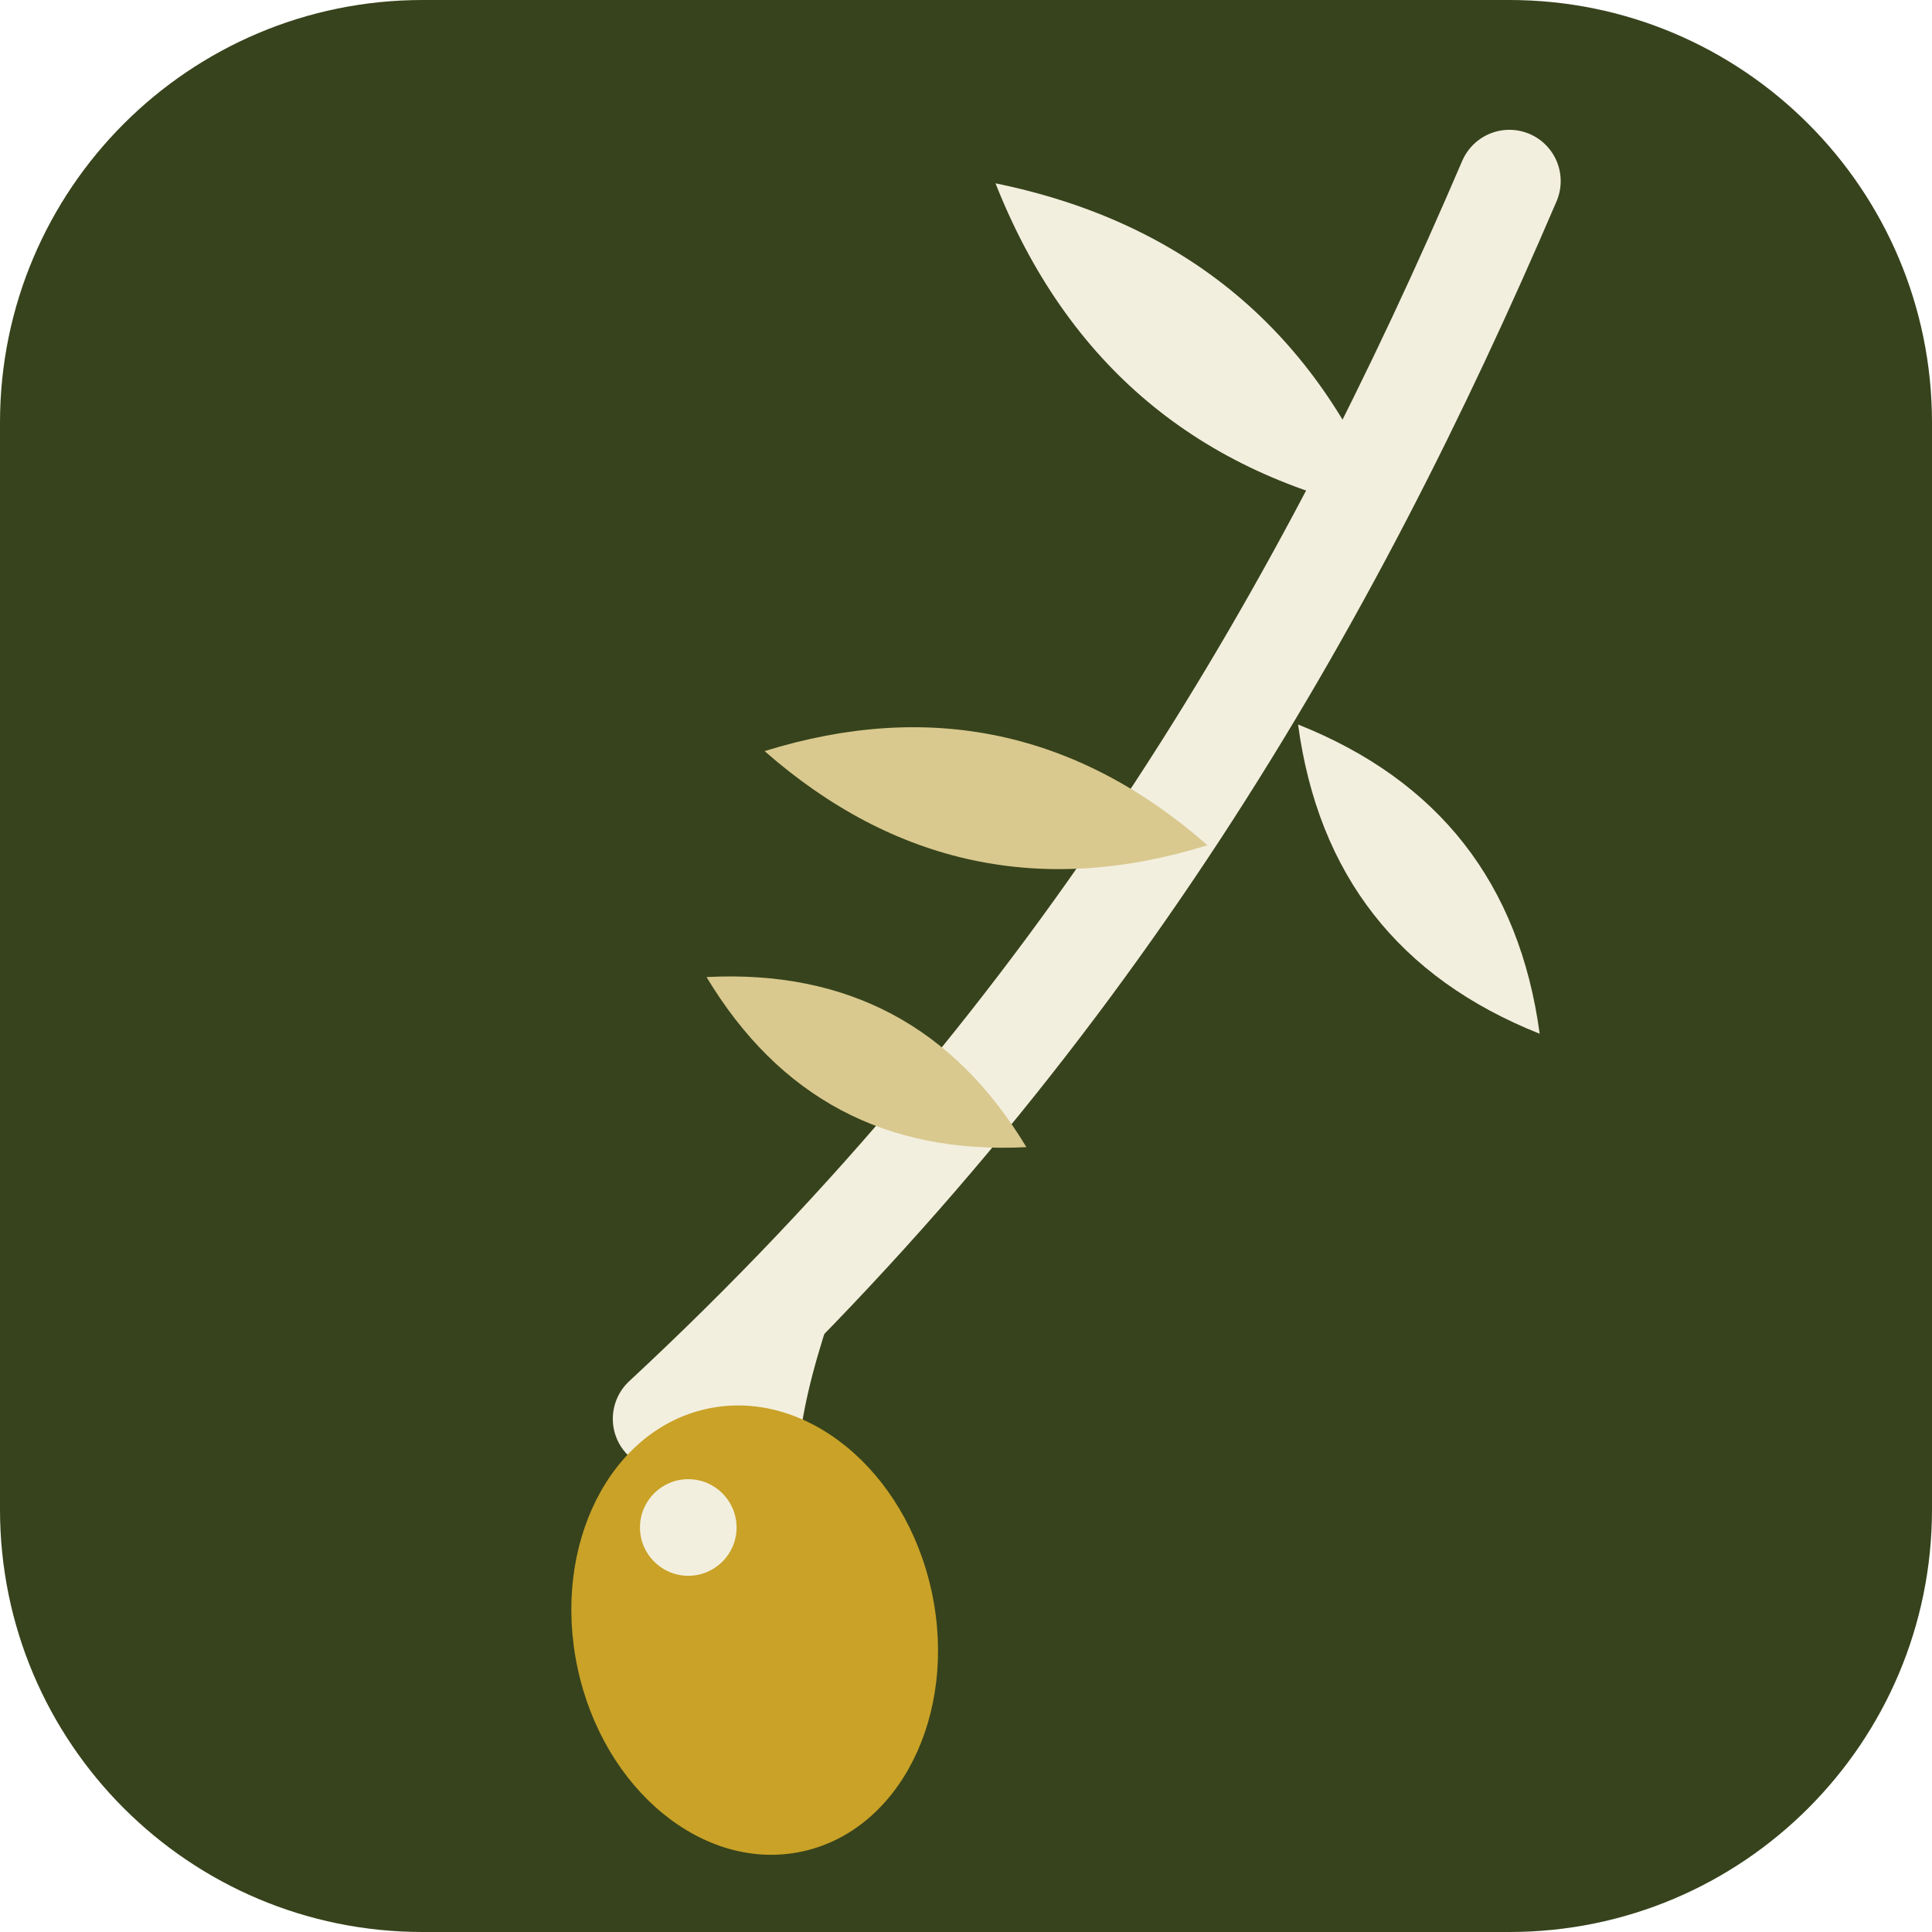
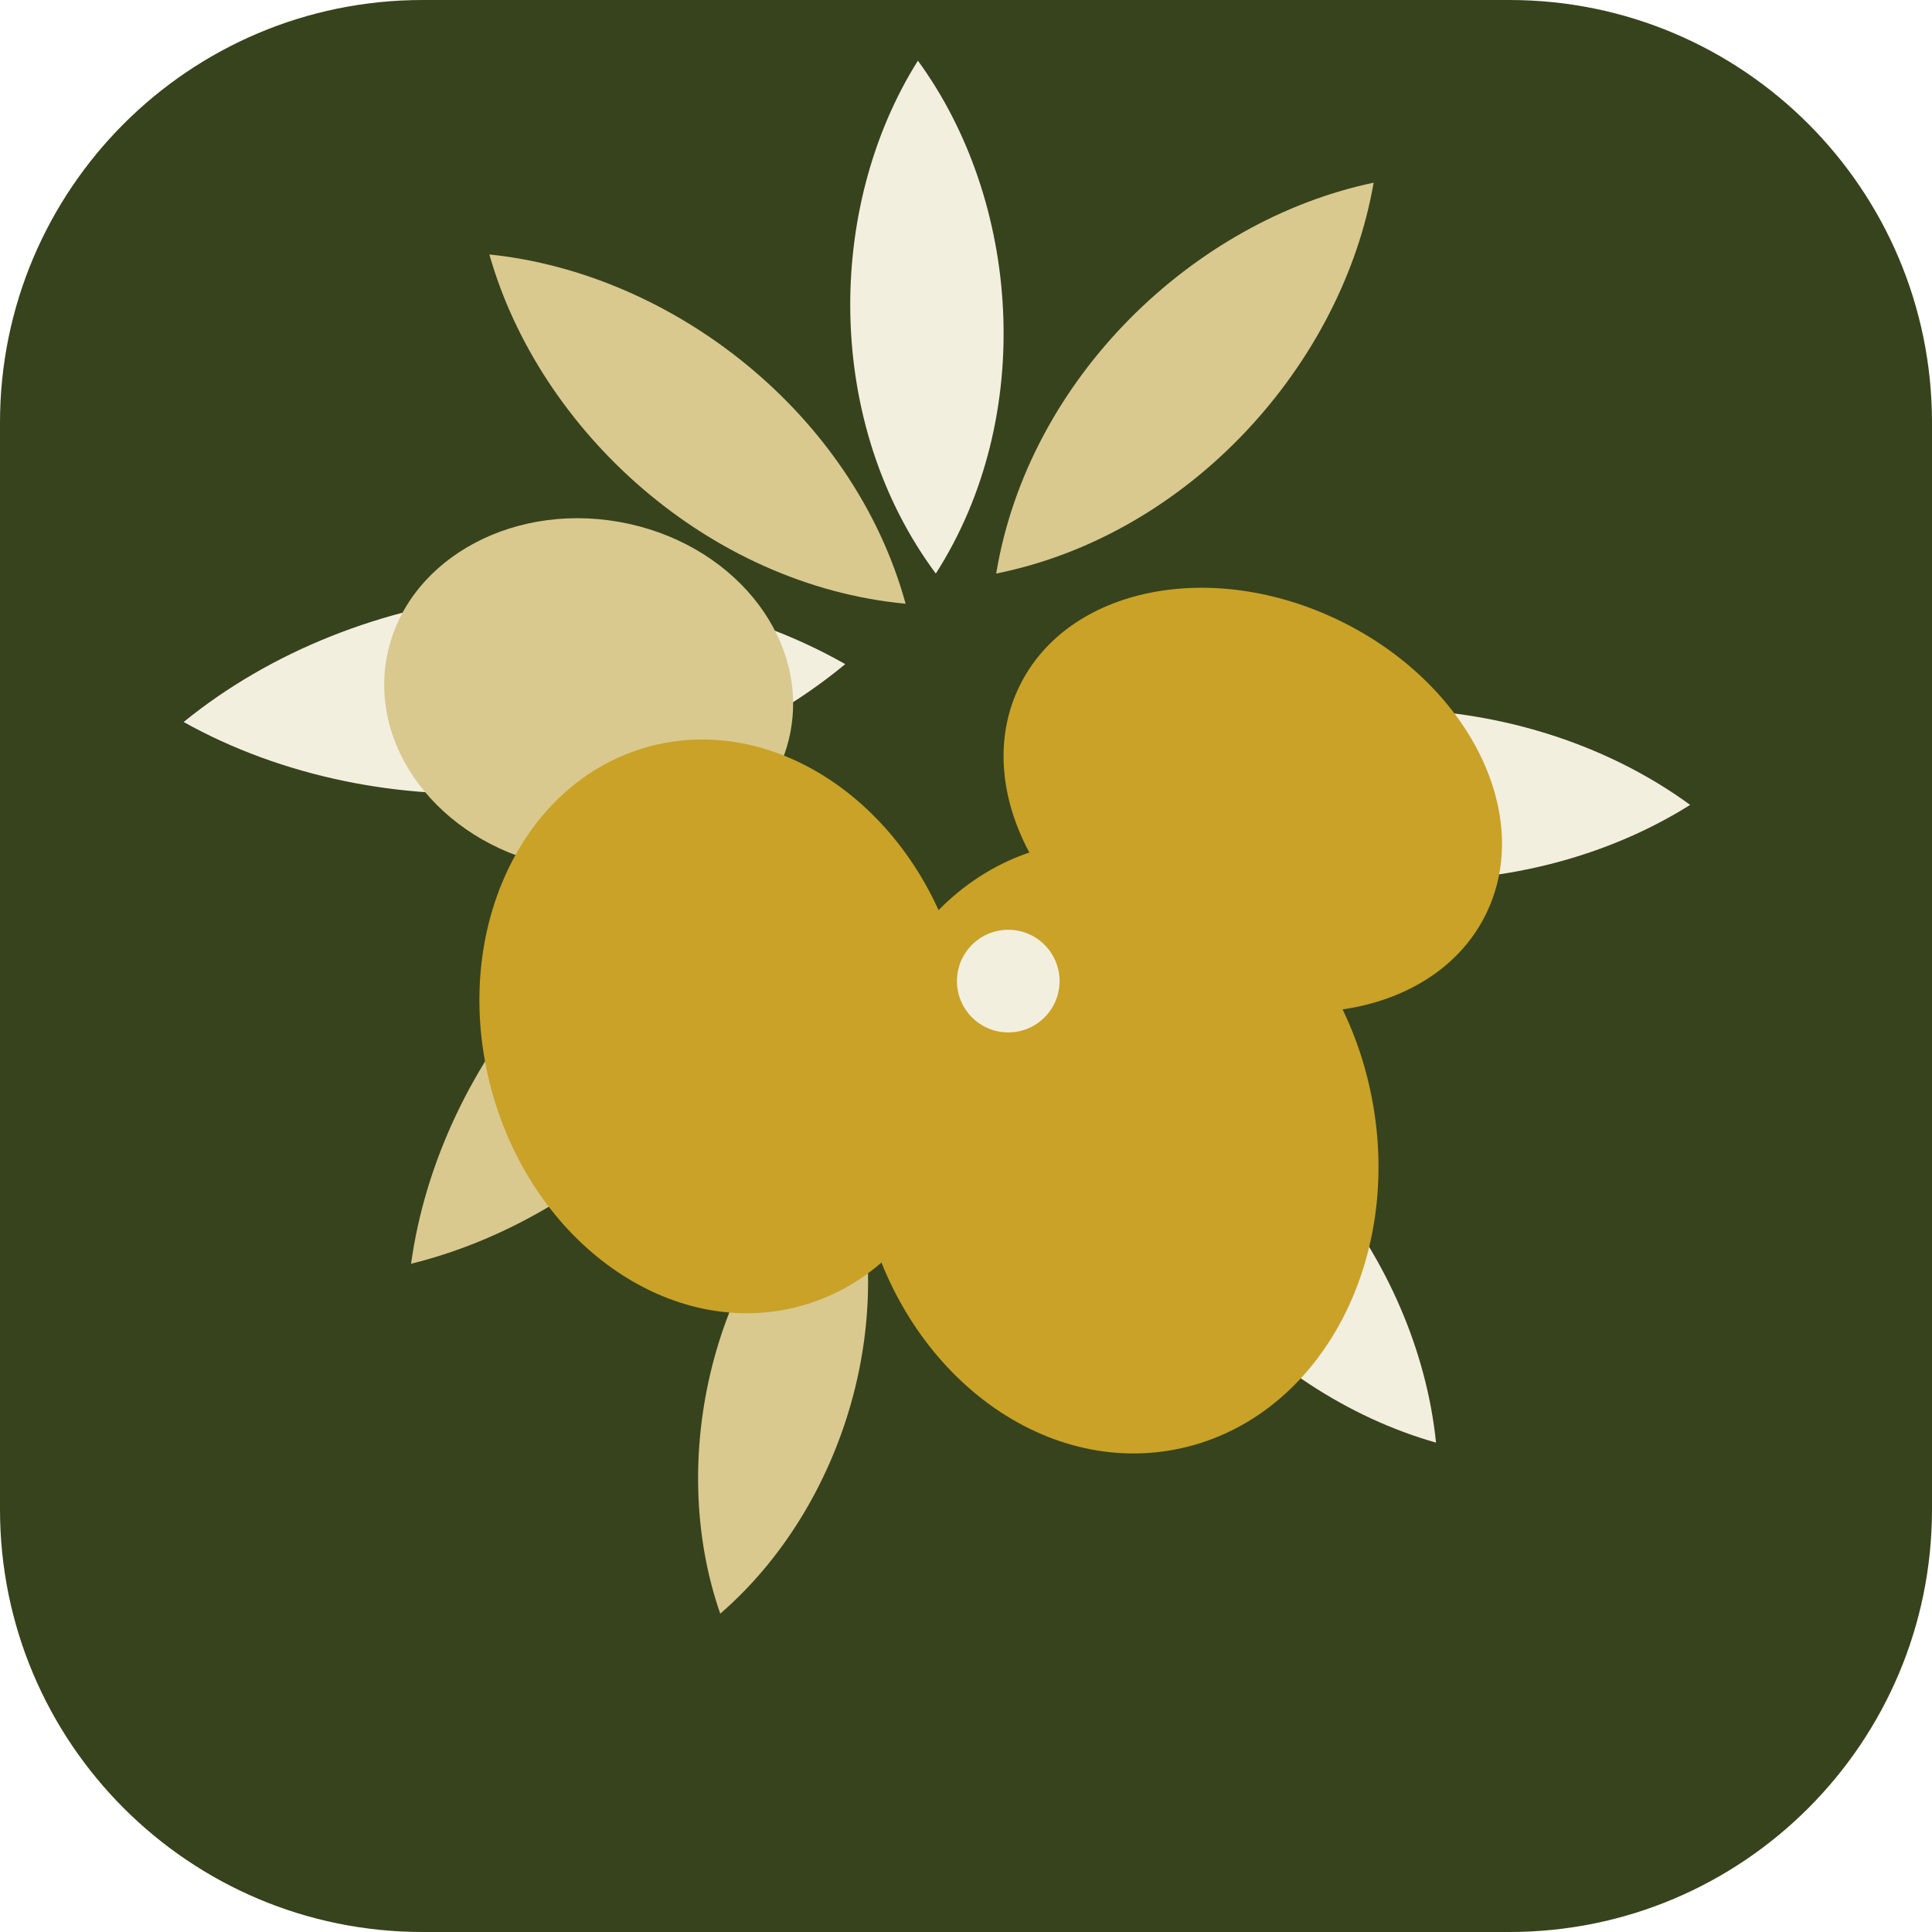
<svg xmlns="http://www.w3.org/2000/svg" viewBox="0 0 64 64">
  <rect width="64" height="64" rx="14" fill="#37431C" />
  <g>
-     <path d="M50 6 C44 20 36 34 22 47" fill="none" stroke="#F3EFDF" stroke-width="3.4" stroke-linecap="round" />
-     <path d="M0 0 Q 8.5 -4.6 17.0 0 Q 8.5 4.6 0 0 Z" transform="translate(46 17) rotate(-140)" fill="#F3EFDF" />
-     <path d="M0 0 Q 7.5 -4.2 15.0 0 Q 7.5 4.2 0 0 Z" transform="translate(40 28) rotate(-168)" fill="#D9C98F" />
-     <path d="M0 0 Q 6.5 -3.8 13.0 0 Q 6.5 3.8 0 0 Z" transform="translate(43 24) rotate(52)" fill="#F3EFDF" />
-     <path d="M0 0 Q 6.0 -3.6 12.0 0 Q 6.0 3.6 0 0 Z" transform="translate(34 38) rotate(-152)" fill="#D9C98F" />
-     <path d="M26.5 42.5 C25.8 44.5 25.4 46 25.2 47.5" fill="none" stroke="#F3EFDF" stroke-width="2.6" stroke-linecap="round" />
-     <ellipse cx="25" cy="54" rx="6" ry="7.5" transform="rotate(-12 25 54)" fill="#C9A227" />
-     <circle cx="22.8" cy="50.6" r="1.6" fill="#F3EFDF" />
+     <path d="M0 0 C 20.7 -30.0, 19.0 -72.0, 0 -100 C -19.0 -72.0, -20.7 -30.0, 0 0 Z" transform="translate(31 19) rotate(-2) scale(0.170)" fill="#F3EFDF" />
+     <path d="M0 0 C 20.7 -30.0, 19.0 -72.0, 0 -100 C -19.0 -72.0, -20.7 -30.0, 0 0 Z" transform="translate(30 20) rotate(-50) scale(0.180)" fill="#D9C98F" />
+     <path d="M0 0 C 20.7 -30.0, 19.0 -72.0, 0 -100 C -19.0 -72.0, -20.7 -30.0, 0 0 Z" transform="translate(28 22) rotate(-95) scale(0.220)" fill="#F3EFDF" />
+     <path d="M0 0 C 20.7 -30.0, 19.0 -72.0, 0 -100 C -19.0 -72.0, -20.7 -30.0, 0 0 Z" transform="translate(27 27) rotate(-138) scale(0.200)" fill="#D9C98F" />
+     <path d="M0 0 C 20.7 -30.0, 19.0 -72.0, 0 -100 C -19.0 -72.0, -20.7 -30.0, 0 0 Z" transform="translate(33 19) rotate(44) scale(0.180)" fill="#D9C98F" />
+     <path d="M0 0 C 20.7 -30.0, 19.0 -72.0, 0 -100 C -19.0 -72.0, -20.7 -30.0, 0 0 Z" transform="translate(37 26) rotate(92) scale(0.190)" fill="#F3EFDF" />
+     <path d="M0 0 C 20.7 -30.0, 19.0 -72.0, 0 -100 C -19.0 -72.0, -20.7 -30.0, 0 0 Z" transform="translate(36 34) rotate(140) scale(0.180)" fill="#F3EFDF" />
+     <path d="M0 0 C 20.7 -30.0, 19.0 -72.0, 0 -100 C -19.0 -72.0, -20.7 -30.0, 0 0 Z" transform="translate(28 38) rotate(-165) scale(0.160)" fill="#D9C98F" />
+     <ellipse cx="19.5" cy="23" rx="6.8" ry="5.8" transform="rotate(10 19.5 23)" fill="#D9C98F" />
+     <ellipse cx="41.5" cy="26.5" rx="8.6" ry="6.6" transform="rotate(26 41.5 26.5)" fill="#C9A227" />
+     <ellipse cx="24" cy="34" rx="8.0" ry="9.6" transform="rotate(-15 24 34)" fill="#C9A227" />
+     <ellipse cx="37" cy="38" rx="8.6" ry="10.2" transform="rotate(-11 37 38)" fill="#C9A227" />
+     <circle cx="33.4" cy="32.5" r="1.7" fill="#F3EFDF" />
  </g>
</svg>
